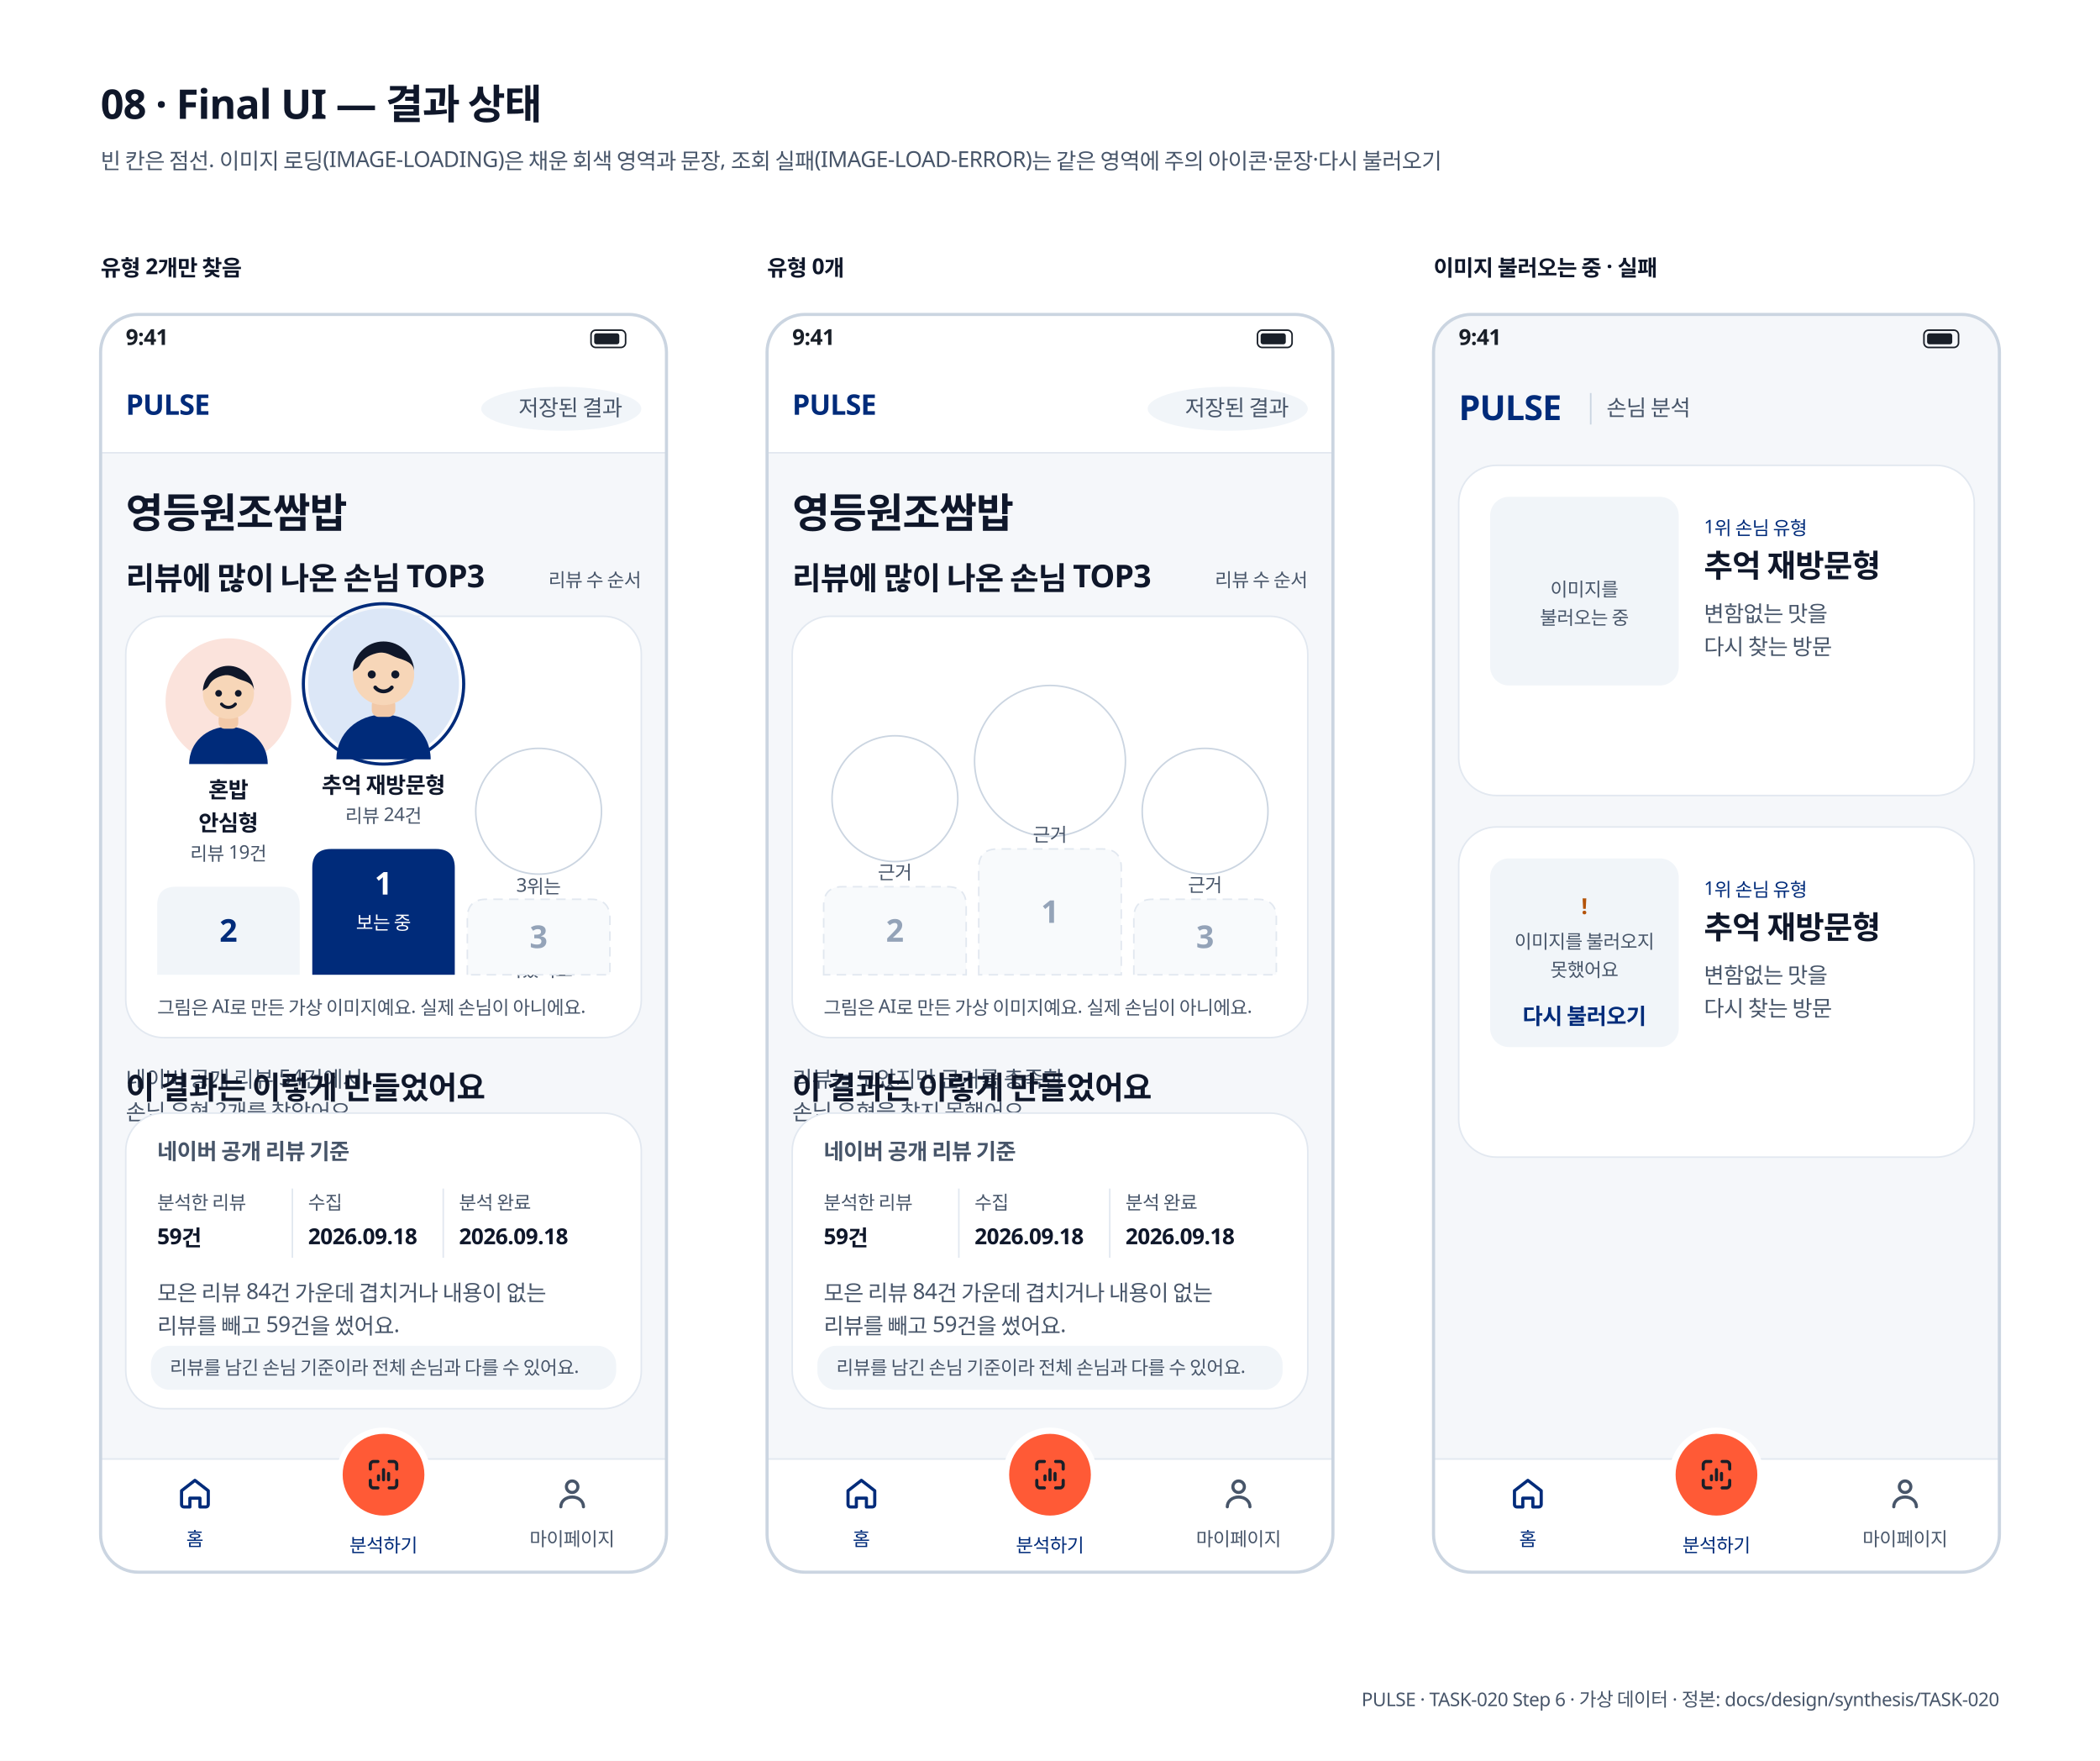
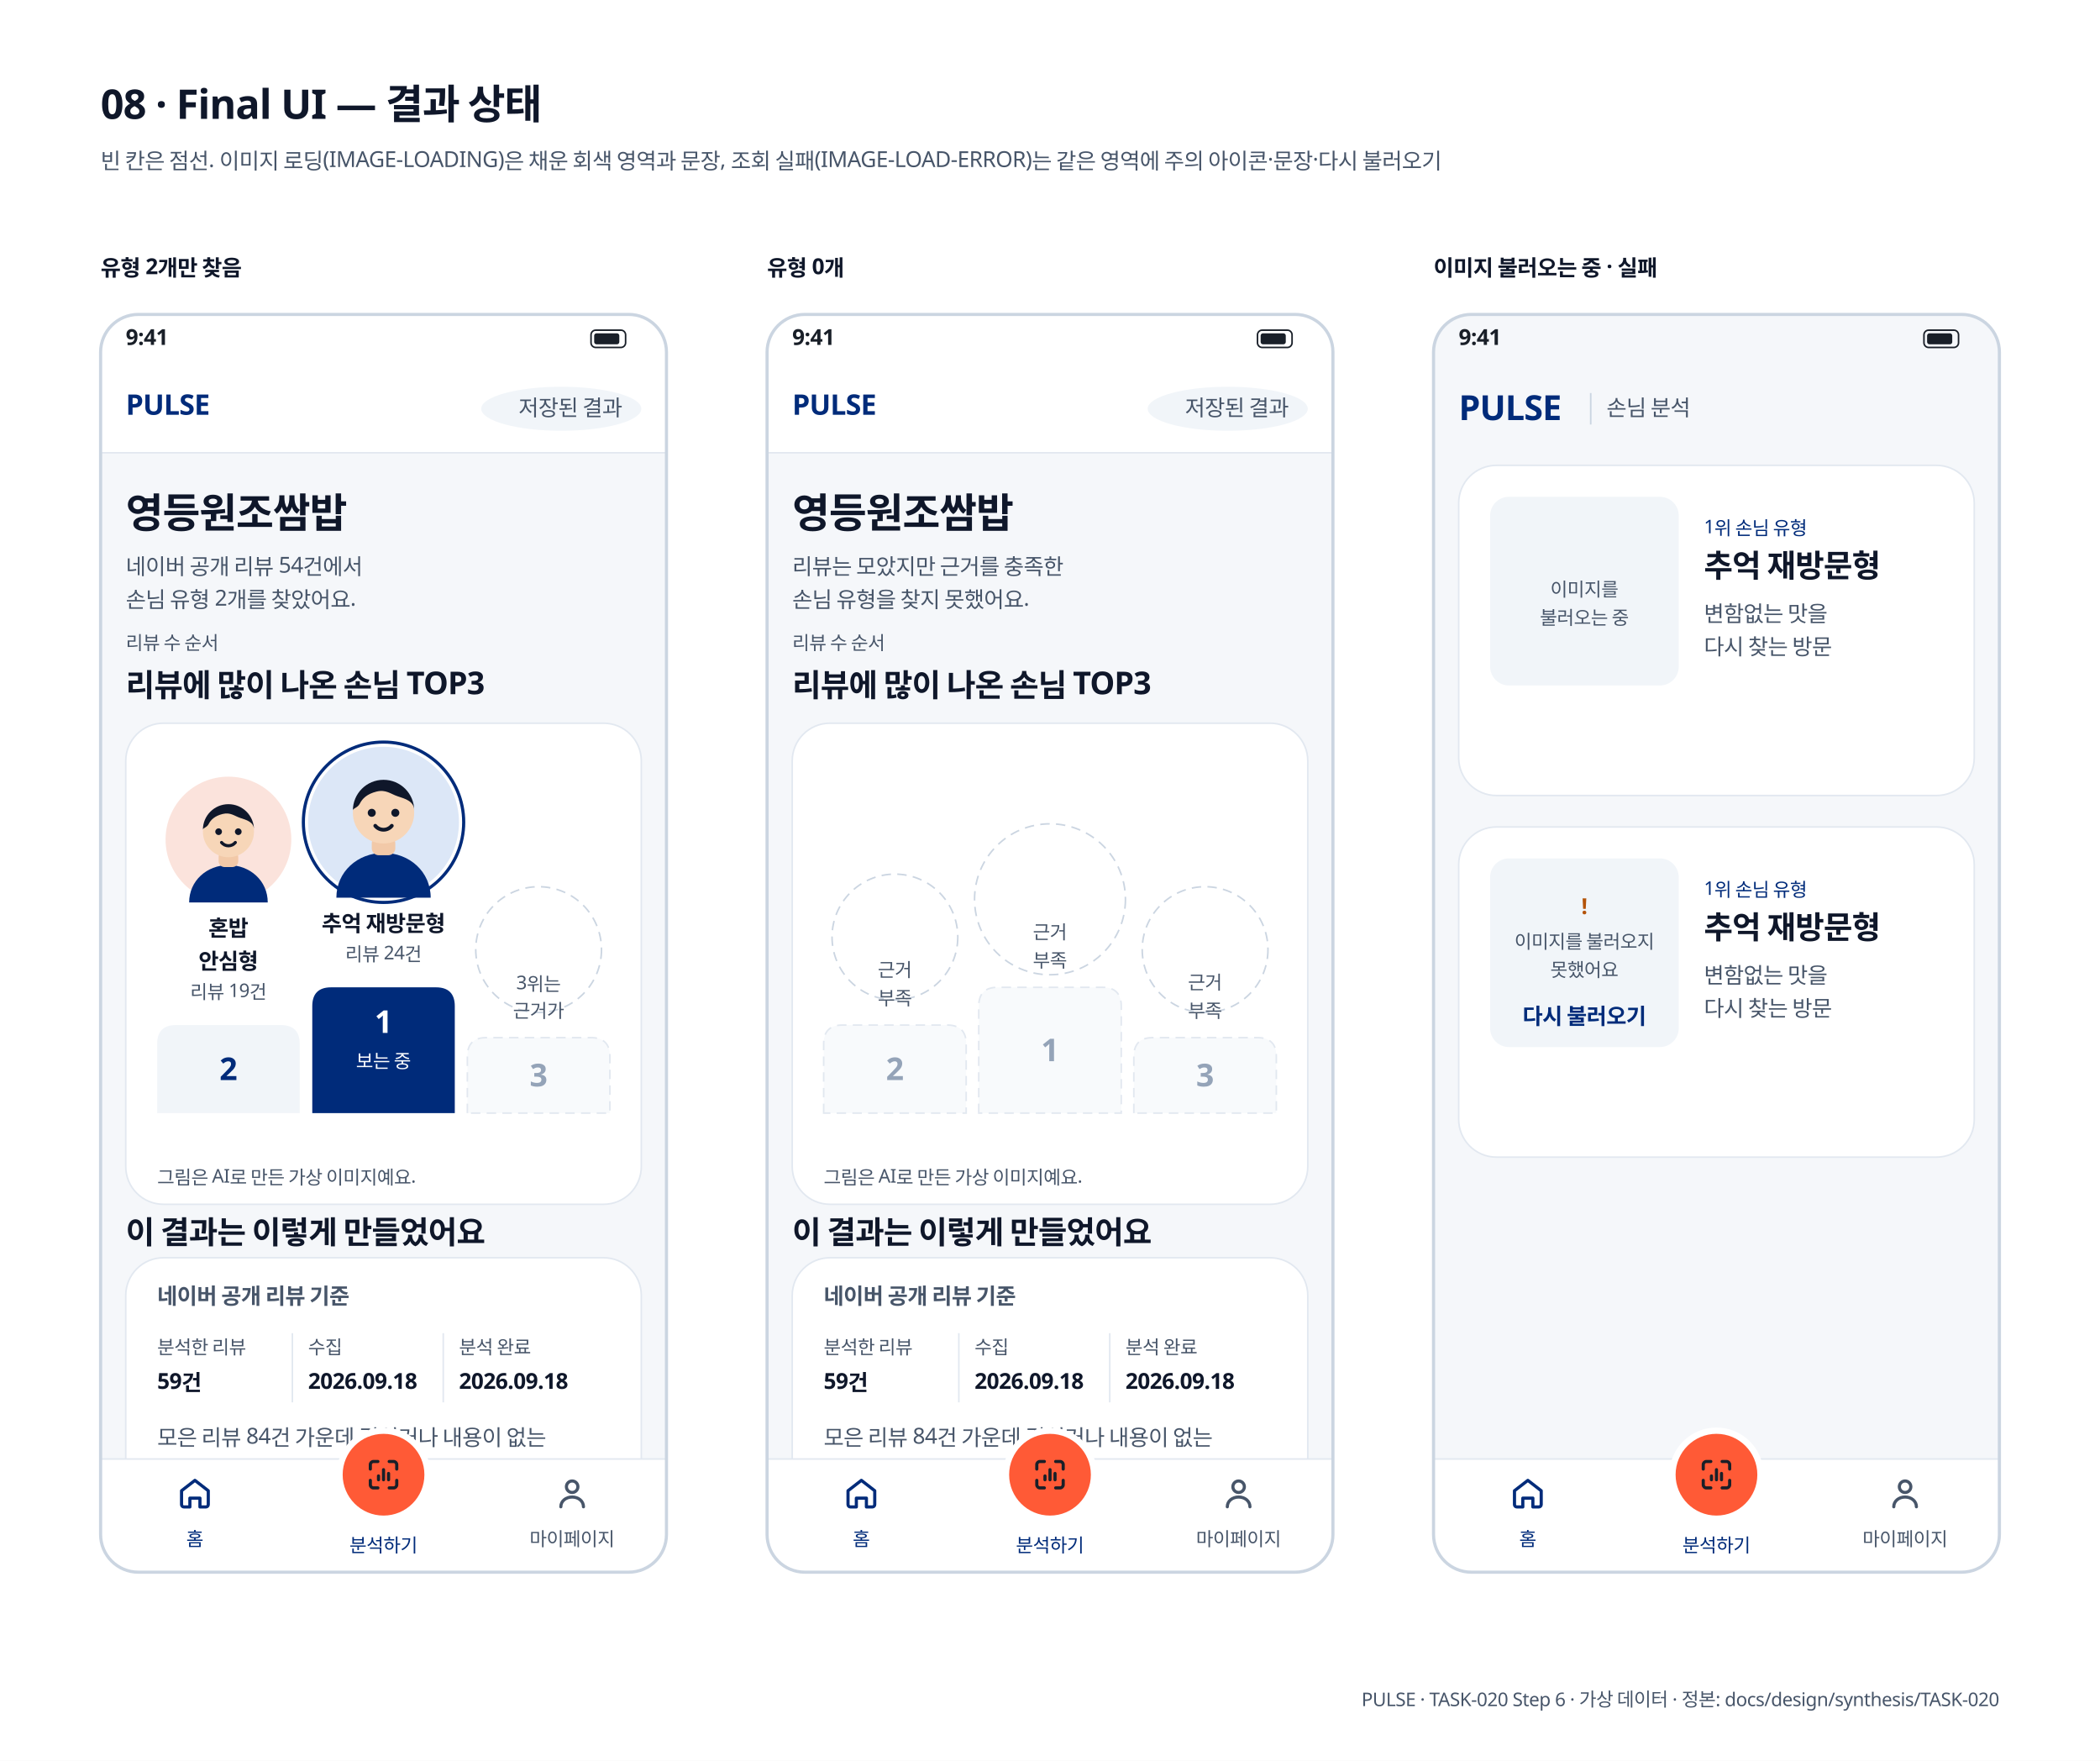
<svg xmlns="http://www.w3.org/2000/svg" width="1336" height="1120" viewBox="0 0 1336 1120">
  <rect x="0" y="0" width="1336" height="1120" rx="0" fill="#FFFFFF" />
  <text x="64" y="75.6" font-family="Pretendard" font-size="26" font-weight="600" letter-spacing="-0.52" fill="#0F172A" text-anchor="start">08 · Final UI — 결과 상태</text>
  <text x="64" y="107.4" font-family="Pretendard" font-size="14" font-weight="400" letter-spacing="-0.28" fill="#475569" text-anchor="start">빈 칸은 점선. 이미지 로딩(IMAGE-LOADING)은 채운 회색 영역과 문장, 조회 실패(IMAGE-LOAD-ERROR)는 같은 영역에 주의 아이콘·문장·다시 불러오기</text>
  <g transform="translate(64 200)">
    <g id="Screen/Result-Partial">
      <text x="0" y="-24.6" font-family="Pretendard" font-size="14" font-weight="700" letter-spacing="-0.28" fill="#0F172A" text-anchor="start">유형 2개만 찾음</text>
      <clipPath id="clip-Result-Partial">
        <rect x="0" y="0" width="360" height="800" rx="24" fill="none" />
      </clipPath>
      <g clip-path="url(#clip-Result-Partial)">
        <rect x="0" y="0" width="360" height="800" rx="0" fill="#F5F7FA" />
        <rect x="0" y="0" width="360" height="32" rx="0" fill="#F5F7FA" />
        <g id="Header">
          <rect x="0" y="0" width="360" height="88" rx="0" fill="#FFFFFF" />
          <line x1="0" y1="88" x2="360" y2="88" stroke="#E2E8F0" stroke-width="1" />
          <text x="16" y="63.8" font-family="Pretendard" font-size="18" font-weight="700" letter-spacing="-0.36" fill="#002B7A" text-anchor="start">PULSE</text>
          <rect x="242.16" y="46" width="101.84" height="28" rx="9999" fill="#F1F5F9" />
          <text x="332" y="64.4" font-family="Pretendard" font-size="14" font-weight="400" letter-spacing="-0.28" fill="#475569" text-anchor="end">저장된 결과</text>
        </g>
        <text x="16" y="135.6" font-family="Pretendard" font-size="26" font-weight="600" letter-spacing="-0.52" fill="#0F172A" text-anchor="start">영등원조쌈밥</text>
+         <text x="16" y="165.4" font-family="Pretendard" font-size="14" font-weight="400" letter-spacing="-0.28" fill="#475569" text-anchor="start">네이버 공개 리뷰 54건에서</text>
+         <text x="16" y="186.4" font-family="Pretendard" font-size="14" font-weight="400" letter-spacing="-0.28" fill="#475569" text-anchor="start">손님 유형 2개를 찾았어요.</text>
        <g id="Podium">
-           <text x="16" y="175.0" font-family="Pretendard" font-size="20" font-weight="600" letter-spacing="-0.4" fill="#0F172A" text-anchor="start">리뷰에 많이 나온 손님 TOP3</text>
-           <text x="344" y="173.2" font-family="Pretendard" font-size="12" font-weight="400" letter-spacing="-0.24" fill="#475569" text-anchor="end">리뷰 수 순서</text>
-           <rect x="16" y="192" width="328" height="268" rx="24" fill="#FFFFFF" stroke="#E2E8F0" stroke-width="1" />
+           <text x="16" y="213.2" font-family="Pretendard" font-size="12" font-weight="400" letter-spacing="-0.24" fill="#475569" text-anchor="start">리뷰 수 순서</text>
+           <text x="16" y="243.0" font-family="Pretendard" font-size="20" font-weight="600" letter-spacing="-0.4" fill="#0F172A" text-anchor="start">리뷰에 많이 나온 손님 TOP3</text>
+           <rect x="16" y="260" width="328" height="306" rx="24" fill="#FFFFFF" stroke="#E2E8F0" stroke-width="1" />
          <g id="PodiumSlot/Runner">
-             <g transform="translate(41.33333 206) scale(1.25)">
+             <g transform="translate(41.33333 294) scale(1.25)">
              <circle cx="32" cy="32" r="32" fill="#FBE3DC" />
              <path d="M12 64c0-11 9-19 20-19s20 8 20 19H12Z" fill="#002B7A" />
              <rect x="27" y="38" width="10" height="8" rx="3" fill="#F2C9A8" />
              <circle cx="32" cy="28" r="13" fill="#F7D6B8" />
              <path d="M19 27a13 13 0 0 1 26 0c0-4-4-5-7-6-3-1-5-3-9-2s-6 3-7 5-3 2-3 3Z" fill="#0F172A" />
              <circle cx="27" cy="28" r="1.7" fill="#0F172A" />
              <circle cx="37" cy="28" r="1.7" fill="#0F172A" />
              <path d="M28.5 33.5a4.5 4.5 0 0 0 7 0" fill="none" stroke="#0F172A" stroke-width="1.6" stroke-linecap="round" />
            </g>
-             <text x="81.333" y="307.4" font-family="Pretendard" font-size="14" font-weight="600" letter-spacing="-0.28" fill="#0F172A" text-anchor="middle">혼밥</text>
-             <text x="81.333" y="328.4" font-family="Pretendard" font-size="14" font-weight="600" letter-spacing="-0.28" fill="#0F172A" text-anchor="middle">안심형</text>
-             <text x="81.333" y="347.2" font-family="Pretendard" font-size="12" font-weight="400" letter-spacing="-0.24" fill="#475569" text-anchor="middle">리뷰 19건</text>
-             <path d="M 36 420 L 36 376 Q 36 364 48 364 L 114.667 364 Q 126.667 364 126.667 376 L 126.667 420 Z" fill="#F1F5F9" />
-             <text x="81.333" y="399.0" font-family="Pretendard" font-size="20" font-weight="600" letter-spacing="-0.4" fill="#002B7A" text-anchor="middle">2</text>
+             <text x="81.333" y="395.4" font-family="Pretendard" font-size="14" font-weight="600" letter-spacing="-0.28" fill="#0F172A" text-anchor="middle">혼밥</text>
+             <text x="81.333" y="416.4" font-family="Pretendard" font-size="14" font-weight="600" letter-spacing="-0.28" fill="#0F172A" text-anchor="middle">안심형</text>
+             <text x="81.333" y="435.2" font-family="Pretendard" font-size="12" font-weight="400" letter-spacing="-0.24" fill="#475569" text-anchor="middle">리뷰 19건</text>
+             <path d="M 36 508 L 36 464 Q 36 452 48 452 L 114.667 452 Q 126.667 452 126.667 464 L 126.667 508 Z" fill="#F1F5F9" />
+             <text x="81.333" y="487.0" font-family="Pretendard" font-size="20" font-weight="600" letter-spacing="-0.4" fill="#002B7A" text-anchor="middle">2</text>
          </g>
          <g id="PodiumSlot/First">
-             <g transform="translate(132 187) scale(1.5)">
+             <g transform="translate(132 275) scale(1.5)">
              <circle cx="32" cy="32" r="32" fill="#DCE7F7" />
              <path d="M12 64c0-11 9-19 20-19s20 8 20 19H12Z" fill="#002B7A" />
              <rect x="27" y="38" width="10" height="8" rx="3" fill="#F2C9A8" />
              <circle cx="32" cy="28" r="13" fill="#F7D6B8" />
              <path d="M19 27a13 13 0 0 1 26 0c0-4-4-5-7-6-3-1-5-3-9-2s-6 3-7 5-3 2-3 3Z" fill="#0F172A" />
              <circle cx="27" cy="28" r="1.7" fill="#0F172A" />
              <circle cx="37" cy="28" r="1.7" fill="#0F172A" />
              <path d="M28.5 33.5a4.5 4.5 0 0 0 7 0" fill="none" stroke="#0F172A" stroke-width="1.6" stroke-linecap="round" />
            </g>
-             <circle cx="180" cy="235" r="51" fill="none" stroke="#002B7A" stroke-width="2" />
-             <text x="180" y="304.4" font-family="Pretendard" font-size="14" font-weight="600" letter-spacing="-0.28" fill="#0F172A" text-anchor="middle">추억 재방문형</text>
-             <text x="180" y="323.2" font-family="Pretendard" font-size="12" font-weight="400" letter-spacing="-0.24" fill="#475569" text-anchor="middle">리뷰 24건</text>
-             <path d="M 134.667 420 L 134.667 352 Q 134.667 340 146.667 340 L 213.333 340 Q 225.333 340 225.333 352 L 225.333 420 Z" fill="#002B7A" />
-             <text x="180" y="369.0" font-family="Pretendard" font-size="20" font-weight="600" letter-spacing="-0.4" fill="#FFFFFF" text-anchor="middle">1</text>
-             <text x="180" y="391.2" font-family="Pretendard" font-size="12" font-weight="400" letter-spacing="-0.24" fill="#FFFFFF" text-anchor="middle">보는 중</text>
+             <circle cx="180" cy="323" r="51" fill="none" stroke="#002B7A" stroke-width="2" />
+             <text x="180" y="392.4" font-family="Pretendard" font-size="14" font-weight="600" letter-spacing="-0.28" fill="#0F172A" text-anchor="middle">추억 재방문형</text>
+             <text x="180" y="411.2" font-family="Pretendard" font-size="12" font-weight="400" letter-spacing="-0.24" fill="#475569" text-anchor="middle">리뷰 24건</text>
+             <path d="M 134.667 508 L 134.667 440 Q 134.667 428 146.667 428 L 213.333 428 Q 225.333 428 225.333 440 L 225.333 508 Z" fill="#002B7A" />
+             <text x="180" y="457.0" font-family="Pretendard" font-size="20" font-weight="600" letter-spacing="-0.4" fill="#FFFFFF" text-anchor="middle">1</text>
+             <text x="180" y="479.2" font-family="Pretendard" font-size="12" font-weight="400" letter-spacing="-0.24" fill="#FFFFFF" text-anchor="middle">보는 중</text>
          </g>
          <g id="PodiumSlot/Empty">
-             <circle cx="278.667" cy="316" r="40" fill="none" stroke="#CBD5E1" stroke-width="1" />
-             <text x="278.667" y="367.2" font-family="Pretendard" font-size="12" font-weight="400" letter-spacing="-0.24" fill="#475569" text-anchor="middle">3위는</text>
-             <text x="278.667" y="385.2" font-family="Pretendard" font-size="12" font-weight="400" letter-spacing="-0.24" fill="#475569" text-anchor="middle">근거가</text>
-             <text x="278.667" y="403.2" font-family="Pretendard" font-size="12" font-weight="400" letter-spacing="-0.24" fill="#475569" text-anchor="middle">부족해</text>
-             <text x="278.667" y="421.2" font-family="Pretendard" font-size="12" font-weight="400" letter-spacing="-0.24" fill="#475569" text-anchor="middle">비웠어요</text>
-             <path d="M 233.333 420 L 233.333 384 Q 233.333 372 245.333 372 L 312 372 Q 324 372 324 384 L 324 420 Z" fill="#F8FAFC" stroke="#E2E8F0" stroke-width="1" stroke-dasharray="6 4" />
-             <text x="278.667" y="403.0" font-family="Pretendard" font-size="20" font-weight="600" letter-spacing="-0.4" fill="#94A3B8" text-anchor="middle">3</text>
-           </g>
-           <text x="36" y="445.2" font-family="Pretendard" font-size="12" font-weight="400" letter-spacing="-0.24" fill="#475569" text-anchor="start">그림은 AI로 만든 가상 이미지예요. 실제 손님이 아니에요.</text>
-         </g>
-         <text x="16" y="491.4" font-family="Pretendard" font-size="14" font-weight="400" letter-spacing="-0.28" fill="#475569" text-anchor="start">네이버 공개 리뷰 54건에서</text>
-         <text x="16" y="512.4" font-family="Pretendard" font-size="14" font-weight="400" letter-spacing="-0.28" fill="#475569" text-anchor="start">손님 유형 2개를 찾았어요.</text>
+             <circle cx="278.667" cy="404" r="40" fill="none" stroke="#CBD5E1" stroke-width="1" stroke-dasharray="6 4" />
+             <text x="278.667" y="429.2" font-family="Pretendard" font-size="12" font-weight="400" letter-spacing="-0.24" fill="#475569" text-anchor="middle">3위는</text>
+             <text x="278.667" y="447.2" font-family="Pretendard" font-size="12" font-weight="400" letter-spacing="-0.24" fill="#475569" text-anchor="middle">근거가</text>
+             <path d="M 233.333 508 L 233.333 472 Q 233.333 460 245.333 460 L 312 460 Q 324 460 324 472 L 324 508 Z" fill="#F8FAFC" stroke="#E2E8F0" stroke-width="1" stroke-dasharray="6 4" />
+             <text x="278.667" y="491.0" font-family="Pretendard" font-size="20" font-weight="600" letter-spacing="-0.4" fill="#94A3B8" text-anchor="middle">3</text>
+           </g>
+           <text x="36" y="553.2" font-family="Pretendard" font-size="12" font-weight="400" letter-spacing="-0.24" fill="#475569" text-anchor="start">그림은 AI로 만든 가상 이미지예요.</text>
+         </g>
        <g id="AnalysisInfo">
-           <text x="16" y="499.0" font-family="Pretendard" font-size="20" font-weight="600" letter-spacing="-0.4" fill="#0F172A" text-anchor="start">이 결과는 이렇게 만들었어요</text>
-           <rect x="16" y="508" width="328" height="188" rx="24" fill="#FFFFFF" stroke="#E2E8F0" stroke-width="1" />
-           <text x="36" y="537.4" font-family="Pretendard" font-size="14" font-weight="600" letter-spacing="-0.28" fill="#475569" text-anchor="start">네이버 공개 리뷰 기준</text>
-           <text x="36" y="569.2" font-family="Pretendard" font-size="12" font-weight="400" letter-spacing="-0.24" fill="#475569" text-anchor="start">분석한 리뷰</text>
-           <text x="36" y="591.4" font-family="Pretendard" font-size="14" font-weight="700" letter-spacing="-0.28" fill="#0F172A" text-anchor="start">59건</text>
-           <text x="132" y="569.2" font-family="Pretendard" font-size="12" font-weight="400" letter-spacing="-0.24" fill="#475569" text-anchor="start">수집</text>
-           <text x="132" y="591.4" font-family="Pretendard" font-size="14" font-weight="700" letter-spacing="-0.28" fill="#0F172A" text-anchor="start">2026.09.18</text>
-           <line x1="122" y1="556" x2="122" y2="600" stroke="#E2E8F0" stroke-width="1" />
-           <text x="228" y="569.2" font-family="Pretendard" font-size="12" font-weight="400" letter-spacing="-0.24" fill="#475569" text-anchor="start">분석 완료</text>
-           <text x="228" y="591.4" font-family="Pretendard" font-size="14" font-weight="700" letter-spacing="-0.28" fill="#0F172A" text-anchor="start">2026.09.18</text>
-           <line x1="218" y1="556" x2="218" y2="600" stroke="#E2E8F0" stroke-width="1" />
-           <text x="36" y="627.4" font-family="Pretendard" font-size="14" font-weight="400" letter-spacing="-0.28" fill="#475569" text-anchor="start">모은 리뷰 84건 가운데 겹치거나 내용이 없는</text>
-           <text x="36" y="648.4" font-family="Pretendard" font-size="14" font-weight="400" letter-spacing="-0.28" fill="#475569" text-anchor="start">리뷰를 빼고 59건을 썼어요.</text>
-           <rect x="32" y="656" width="296" height="28" rx="12" fill="#F1F5F9" />
-           <text x="44" y="674.2" font-family="Pretendard" font-size="12" font-weight="400" letter-spacing="-0.24" fill="#475569" text-anchor="start">리뷰를 남긴 손님 기준이라 전체 손님과 다를 수 있어요.</text>
+           <text x="16" y="591.0" font-family="Pretendard" font-size="20" font-weight="600" letter-spacing="-0.4" fill="#0F172A" text-anchor="start">이 결과는 이렇게 만들었어요</text>
+           <rect x="16" y="600" width="328" height="188" rx="24" fill="#FFFFFF" stroke="#E2E8F0" stroke-width="1" />
+           <text x="36" y="629.4" font-family="Pretendard" font-size="14" font-weight="600" letter-spacing="-0.28" fill="#475569" text-anchor="start">네이버 공개 리뷰 기준</text>
+           <text x="36" y="661.2" font-family="Pretendard" font-size="12" font-weight="400" letter-spacing="-0.24" fill="#475569" text-anchor="start">분석한 리뷰</text>
+           <text x="36" y="683.4" font-family="Pretendard" font-size="14" font-weight="700" letter-spacing="-0.28" fill="#0F172A" text-anchor="start">59건</text>
+           <text x="132" y="661.2" font-family="Pretendard" font-size="12" font-weight="400" letter-spacing="-0.24" fill="#475569" text-anchor="start">수집</text>
+           <text x="132" y="683.4" font-family="Pretendard" font-size="14" font-weight="700" letter-spacing="-0.28" fill="#0F172A" text-anchor="start">2026.09.18</text>
+           <line x1="122" y1="648" x2="122" y2="692" stroke="#E2E8F0" stroke-width="1" />
+           <text x="228" y="661.2" font-family="Pretendard" font-size="12" font-weight="400" letter-spacing="-0.24" fill="#475569" text-anchor="start">분석 완료</text>
+           <text x="228" y="683.4" font-family="Pretendard" font-size="14" font-weight="700" letter-spacing="-0.28" fill="#0F172A" text-anchor="start">2026.09.18</text>
+           <line x1="218" y1="648" x2="218" y2="692" stroke="#E2E8F0" stroke-width="1" />
+           <text x="36" y="719.4" font-family="Pretendard" font-size="14" font-weight="400" letter-spacing="-0.28" fill="#475569" text-anchor="start">모은 리뷰 84건 가운데 겹치거나 내용이 없는</text>
+           <text x="36" y="740.4" font-family="Pretendard" font-size="14" font-weight="400" letter-spacing="-0.28" fill="#475569" text-anchor="start">리뷰를 빼고 59건을 썼어요.</text>
+           <rect x="32" y="748" width="296" height="28" rx="12" fill="#F1F5F9" />
+           <text x="44" y="766.2" font-family="Pretendard" font-size="12" font-weight="400" letter-spacing="-0.24" fill="#475569" text-anchor="start">리뷰를 남긴 손님 기준이에요.</text>
        </g>
        <g id="BottomNavigation/home">
          <rect x="0" y="728" width="360" height="72" rx="0" fill="#FFFFFF" />
          <line x1="0" y1="728" x2="360" y2="728" stroke="#E2E8F0" stroke-width="1" />
          <text x="60" y="783.2" font-family="Pretendard" font-size="12" font-weight="400" letter-spacing="-0.24" fill="#002B7A" text-anchor="middle">홈</text>
          <g transform="translate(48 738)">
            <path d="M3.5 10.2 12 3.6l8.5 6.6V19a1.5 1.5 0 0 1-1.5 1.5h-3.8v-5.6H8.8v5.6H5A1.5 1.5 0 0 1 3.5 19v-8.8Z" fill="none" stroke="#002B7A" stroke-width="2" stroke-linecap="round" stroke-linejoin="round" />
          </g>
          <circle cx="180" cy="738" r="28" fill="#FF5A36" stroke="#FFFFFF" stroke-width="4" />
          <g transform="translate(168 726)">
            <path d="M3.6 8.4V5.6a2 2 0 0 1 2-2h2.8M15.6 3.6h2.8a2 2 0 0 1 2 2v2.8M20.4 15.6v2.8a2 2 0 0 1-2 2h-2.8M8.4 20.4H5.6a2 2 0 0 1-2-2v-2.8" fill="none" stroke="#191F28" stroke-width="2" stroke-linecap="round" stroke-linejoin="round" />
            <path d="M8.8 15.2v-2.4M12 15.2V8.8M15.2 15.2v-4" fill="none" stroke="#191F28" stroke-width="2" stroke-linecap="round" stroke-linejoin="round" />
          </g>
          <text x="180" y="787.2" font-family="Pretendard" font-size="12" font-weight="400" letter-spacing="-0.24" fill="#002B7A" text-anchor="middle">분석하기</text>
          <g transform="translate(288 738)">
            <path d="M12 11.3a3.65 3.65 0 1 0 0-7.3 3.65 3.65 0 0 0 0 7.3Z" fill="none" stroke="#475569" stroke-width="2" stroke-linecap="round" stroke-linejoin="round" />
            <path d="M4.8 20.4c0-3.6 3.2-6.2 7.2-6.2s7.2 2.6 7.2 6.2" fill="none" stroke="#475569" stroke-width="2" stroke-linecap="round" stroke-linejoin="round" />
          </g>
          <text x="300" y="783.2" font-family="Pretendard" font-size="12" font-weight="400" letter-spacing="-0.24" fill="#475569" text-anchor="middle">마이페이지</text>
        </g>
        <text x="16" y="19.4" font-family="Pretendard" font-size="14" font-weight="600" letter-spacing="-0.28" fill="#191F28" text-anchor="start">9:41</text>
        <rect x="312" y="10" width="22" height="11" rx="3" fill="none" stroke="#191F28" stroke-width="1" />
        <rect x="314" y="12" width="16" height="7" rx="1.5" fill="#191F28" />
      </g>
      <rect x="0" y="0" width="360" height="800" rx="24" fill="none" stroke="#CBD5E1" stroke-width="2" />
    </g>
  </g>
  <g transform="translate(488 200)">
    <g id="Screen/Result-NoPersona">
      <text x="0" y="-24.6" font-family="Pretendard" font-size="14" font-weight="700" letter-spacing="-0.28" fill="#0F172A" text-anchor="start">유형 0개</text>
      <clipPath id="clip-Result-NoPersona">
        <rect x="0" y="0" width="360" height="800" rx="24" fill="none" />
      </clipPath>
      <g clip-path="url(#clip-Result-NoPersona)">
        <rect x="0" y="0" width="360" height="800" rx="0" fill="#F5F7FA" />
        <rect x="0" y="0" width="360" height="32" rx="0" fill="#F5F7FA" />
        <g id="Header 2">
          <rect x="0" y="0" width="360" height="88" rx="0" fill="#FFFFFF" />
          <line x1="0" y1="88" x2="360" y2="88" stroke="#E2E8F0" stroke-width="1" />
          <text x="16" y="63.8" font-family="Pretendard" font-size="18" font-weight="700" letter-spacing="-0.36" fill="#002B7A" text-anchor="start">PULSE</text>
          <rect x="242.16" y="46" width="101.84" height="28" rx="9999" fill="#F1F5F9" />
          <text x="332" y="64.4" font-family="Pretendard" font-size="14" font-weight="400" letter-spacing="-0.28" fill="#475569" text-anchor="end">저장된 결과</text>
        </g>
        <text x="16" y="135.6" font-family="Pretendard" font-size="26" font-weight="600" letter-spacing="-0.52" fill="#0F172A" text-anchor="start">영등원조쌈밥</text>
+         <text x="16" y="165.4" font-family="Pretendard" font-size="14" font-weight="400" letter-spacing="-0.28" fill="#475569" text-anchor="start">리뷰는 모았지만 근거를 충족한</text>
+         <text x="16" y="186.4" font-family="Pretendard" font-size="14" font-weight="400" letter-spacing="-0.28" fill="#475569" text-anchor="start">손님 유형을 찾지 못했어요.</text>
        <g id="Podium 2">
-           <text x="16" y="175.0" font-family="Pretendard" font-size="20" font-weight="600" letter-spacing="-0.4" fill="#0F172A" text-anchor="start">리뷰에 많이 나온 손님 TOP3</text>
-           <text x="344" y="173.2" font-family="Pretendard" font-size="12" font-weight="400" letter-spacing="-0.24" fill="#475569" text-anchor="end">리뷰 수 순서</text>
-           <rect x="16" y="192" width="328" height="268" rx="24" fill="#FFFFFF" stroke="#E2E8F0" stroke-width="1" />
+           <text x="16" y="213.2" font-family="Pretendard" font-size="12" font-weight="400" letter-spacing="-0.24" fill="#475569" text-anchor="start">리뷰 수 순서</text>
+           <text x="16" y="243.0" font-family="Pretendard" font-size="20" font-weight="600" letter-spacing="-0.4" fill="#0F172A" text-anchor="start">리뷰에 많이 나온 손님 TOP3</text>
+           <rect x="16" y="260" width="328" height="306" rx="24" fill="#FFFFFF" stroke="#E2E8F0" stroke-width="1" />
          <g id="PodiumSlot/Empty 2">
-             <circle cx="81.333" cy="308" r="40" fill="none" stroke="#CBD5E1" stroke-width="1" />
-             <text x="81.333" y="359.2" font-family="Pretendard" font-size="12" font-weight="400" letter-spacing="-0.24" fill="#475569" text-anchor="middle">근거</text>
-             <text x="81.333" y="377.2" font-family="Pretendard" font-size="12" font-weight="400" letter-spacing="-0.24" fill="#475569" text-anchor="middle">부족</text>
-             <path d="M 36 420 L 36 376 Q 36 364 48 364 L 114.667 364 Q 126.667 364 126.667 376 L 126.667 420 Z" fill="#F8FAFC" stroke="#E2E8F0" stroke-width="1" stroke-dasharray="6 4" />
-             <text x="81.333" y="399.0" font-family="Pretendard" font-size="20" font-weight="600" letter-spacing="-0.4" fill="#94A3B8" text-anchor="middle">2</text>
+             <circle cx="81.333" cy="396" r="40" fill="none" stroke="#CBD5E1" stroke-width="1" stroke-dasharray="6 4" />
+             <text x="81.333" y="421.2" font-family="Pretendard" font-size="12" font-weight="400" letter-spacing="-0.24" fill="#475569" text-anchor="middle">근거</text>
+             <text x="81.333" y="439.2" font-family="Pretendard" font-size="12" font-weight="400" letter-spacing="-0.24" fill="#475569" text-anchor="middle">부족</text>
+             <path d="M 36 508 L 36 464 Q 36 452 48 452 L 114.667 452 Q 126.667 452 126.667 464 L 126.667 508 Z" fill="#F8FAFC" stroke="#E2E8F0" stroke-width="1" stroke-dasharray="6 4" />
+             <text x="81.333" y="487.0" font-family="Pretendard" font-size="20" font-weight="600" letter-spacing="-0.4" fill="#94A3B8" text-anchor="middle">2</text>
          </g>
          <g id="PodiumSlot/Empty 3">
-             <circle cx="180" cy="284" r="48" fill="none" stroke="#CBD5E1" stroke-width="1" />
-             <text x="180" y="335.2" font-family="Pretendard" font-size="12" font-weight="400" letter-spacing="-0.24" fill="#475569" text-anchor="middle">근거</text>
-             <text x="180" y="353.2" font-family="Pretendard" font-size="12" font-weight="400" letter-spacing="-0.24" fill="#475569" text-anchor="middle">부족</text>
-             <path d="M 134.667 420 L 134.667 352 Q 134.667 340 146.667 340 L 213.333 340 Q 225.333 340 225.333 352 L 225.333 420 Z" fill="#F8FAFC" stroke="#E2E8F0" stroke-width="1" stroke-dasharray="6 4" />
-             <text x="180" y="387.0" font-family="Pretendard" font-size="20" font-weight="600" letter-spacing="-0.4" fill="#94A3B8" text-anchor="middle">1</text>
+             <circle cx="180" cy="372" r="48" fill="none" stroke="#CBD5E1" stroke-width="1" stroke-dasharray="6 4" />
+             <text x="180" y="397.2" font-family="Pretendard" font-size="12" font-weight="400" letter-spacing="-0.24" fill="#475569" text-anchor="middle">근거</text>
+             <text x="180" y="415.2" font-family="Pretendard" font-size="12" font-weight="400" letter-spacing="-0.24" fill="#475569" text-anchor="middle">부족</text>
+             <path d="M 134.667 508 L 134.667 440 Q 134.667 428 146.667 428 L 213.333 428 Q 225.333 428 225.333 440 L 225.333 508 Z" fill="#F8FAFC" stroke="#E2E8F0" stroke-width="1" stroke-dasharray="6 4" />
+             <text x="180" y="475.0" font-family="Pretendard" font-size="20" font-weight="600" letter-spacing="-0.4" fill="#94A3B8" text-anchor="middle">1</text>
          </g>
          <g id="PodiumSlot/Empty 4">
-             <circle cx="278.667" cy="316" r="40" fill="none" stroke="#CBD5E1" stroke-width="1" />
-             <text x="278.667" y="367.2" font-family="Pretendard" font-size="12" font-weight="400" letter-spacing="-0.24" fill="#475569" text-anchor="middle">근거</text>
-             <text x="278.667" y="385.2" font-family="Pretendard" font-size="12" font-weight="400" letter-spacing="-0.24" fill="#475569" text-anchor="middle">부족</text>
-             <path d="M 233.333 420 L 233.333 384 Q 233.333 372 245.333 372 L 312 372 Q 324 372 324 384 L 324 420 Z" fill="#F8FAFC" stroke="#E2E8F0" stroke-width="1" stroke-dasharray="6 4" />
-             <text x="278.667" y="403.0" font-family="Pretendard" font-size="20" font-weight="600" letter-spacing="-0.4" fill="#94A3B8" text-anchor="middle">3</text>
-           </g>
-           <text x="36" y="445.2" font-family="Pretendard" font-size="12" font-weight="400" letter-spacing="-0.24" fill="#475569" text-anchor="start">그림은 AI로 만든 가상 이미지예요. 실제 손님이 아니에요.</text>
-         </g>
-         <text x="16" y="491.4" font-family="Pretendard" font-size="14" font-weight="400" letter-spacing="-0.28" fill="#475569" text-anchor="start">리뷰는 모았지만 근거를 충족한</text>
-         <text x="16" y="512.4" font-family="Pretendard" font-size="14" font-weight="400" letter-spacing="-0.28" fill="#475569" text-anchor="start">손님 유형을 찾지 못했어요.</text>
+             <circle cx="278.667" cy="404" r="40" fill="none" stroke="#CBD5E1" stroke-width="1" stroke-dasharray="6 4" />
+             <text x="278.667" y="429.2" font-family="Pretendard" font-size="12" font-weight="400" letter-spacing="-0.24" fill="#475569" text-anchor="middle">근거</text>
+             <text x="278.667" y="447.2" font-family="Pretendard" font-size="12" font-weight="400" letter-spacing="-0.24" fill="#475569" text-anchor="middle">부족</text>
+             <path d="M 233.333 508 L 233.333 472 Q 233.333 460 245.333 460 L 312 460 Q 324 460 324 472 L 324 508 Z" fill="#F8FAFC" stroke="#E2E8F0" stroke-width="1" stroke-dasharray="6 4" />
+             <text x="278.667" y="491.0" font-family="Pretendard" font-size="20" font-weight="600" letter-spacing="-0.4" fill="#94A3B8" text-anchor="middle">3</text>
+           </g>
+           <text x="36" y="553.2" font-family="Pretendard" font-size="12" font-weight="400" letter-spacing="-0.24" fill="#475569" text-anchor="start">그림은 AI로 만든 가상 이미지예요.</text>
+         </g>
        <g id="AnalysisInfo 2">
-           <text x="16" y="499.0" font-family="Pretendard" font-size="20" font-weight="600" letter-spacing="-0.4" fill="#0F172A" text-anchor="start">이 결과는 이렇게 만들었어요</text>
-           <rect x="16" y="508" width="328" height="188" rx="24" fill="#FFFFFF" stroke="#E2E8F0" stroke-width="1" />
-           <text x="36" y="537.4" font-family="Pretendard" font-size="14" font-weight="600" letter-spacing="-0.28" fill="#475569" text-anchor="start">네이버 공개 리뷰 기준</text>
-           <text x="36" y="569.2" font-family="Pretendard" font-size="12" font-weight="400" letter-spacing="-0.24" fill="#475569" text-anchor="start">분석한 리뷰</text>
-           <text x="36" y="591.4" font-family="Pretendard" font-size="14" font-weight="700" letter-spacing="-0.28" fill="#0F172A" text-anchor="start">59건</text>
-           <text x="132" y="569.2" font-family="Pretendard" font-size="12" font-weight="400" letter-spacing="-0.24" fill="#475569" text-anchor="start">수집</text>
-           <text x="132" y="591.4" font-family="Pretendard" font-size="14" font-weight="700" letter-spacing="-0.28" fill="#0F172A" text-anchor="start">2026.09.18</text>
-           <line x1="122" y1="556" x2="122" y2="600" stroke="#E2E8F0" stroke-width="1" />
-           <text x="228" y="569.2" font-family="Pretendard" font-size="12" font-weight="400" letter-spacing="-0.24" fill="#475569" text-anchor="start">분석 완료</text>
-           <text x="228" y="591.4" font-family="Pretendard" font-size="14" font-weight="700" letter-spacing="-0.28" fill="#0F172A" text-anchor="start">2026.09.18</text>
-           <line x1="218" y1="556" x2="218" y2="600" stroke="#E2E8F0" stroke-width="1" />
-           <text x="36" y="627.4" font-family="Pretendard" font-size="14" font-weight="400" letter-spacing="-0.28" fill="#475569" text-anchor="start">모은 리뷰 84건 가운데 겹치거나 내용이 없는</text>
-           <text x="36" y="648.4" font-family="Pretendard" font-size="14" font-weight="400" letter-spacing="-0.28" fill="#475569" text-anchor="start">리뷰를 빼고 59건을 썼어요.</text>
-           <rect x="32" y="656" width="296" height="28" rx="12" fill="#F1F5F9" />
-           <text x="44" y="674.2" font-family="Pretendard" font-size="12" font-weight="400" letter-spacing="-0.24" fill="#475569" text-anchor="start">리뷰를 남긴 손님 기준이라 전체 손님과 다를 수 있어요.</text>
+           <text x="16" y="591.0" font-family="Pretendard" font-size="20" font-weight="600" letter-spacing="-0.4" fill="#0F172A" text-anchor="start">이 결과는 이렇게 만들었어요</text>
+           <rect x="16" y="600" width="328" height="188" rx="24" fill="#FFFFFF" stroke="#E2E8F0" stroke-width="1" />
+           <text x="36" y="629.4" font-family="Pretendard" font-size="14" font-weight="600" letter-spacing="-0.28" fill="#475569" text-anchor="start">네이버 공개 리뷰 기준</text>
+           <text x="36" y="661.2" font-family="Pretendard" font-size="12" font-weight="400" letter-spacing="-0.24" fill="#475569" text-anchor="start">분석한 리뷰</text>
+           <text x="36" y="683.4" font-family="Pretendard" font-size="14" font-weight="700" letter-spacing="-0.28" fill="#0F172A" text-anchor="start">59건</text>
+           <text x="132" y="661.2" font-family="Pretendard" font-size="12" font-weight="400" letter-spacing="-0.24" fill="#475569" text-anchor="start">수집</text>
+           <text x="132" y="683.4" font-family="Pretendard" font-size="14" font-weight="700" letter-spacing="-0.28" fill="#0F172A" text-anchor="start">2026.09.18</text>
+           <line x1="122" y1="648" x2="122" y2="692" stroke="#E2E8F0" stroke-width="1" />
+           <text x="228" y="661.2" font-family="Pretendard" font-size="12" font-weight="400" letter-spacing="-0.24" fill="#475569" text-anchor="start">분석 완료</text>
+           <text x="228" y="683.4" font-family="Pretendard" font-size="14" font-weight="700" letter-spacing="-0.28" fill="#0F172A" text-anchor="start">2026.09.18</text>
+           <line x1="218" y1="648" x2="218" y2="692" stroke="#E2E8F0" stroke-width="1" />
+           <text x="36" y="719.4" font-family="Pretendard" font-size="14" font-weight="400" letter-spacing="-0.28" fill="#475569" text-anchor="start">모은 리뷰 84건 가운데 겹치거나 내용이 없는</text>
+           <text x="36" y="740.4" font-family="Pretendard" font-size="14" font-weight="400" letter-spacing="-0.28" fill="#475569" text-anchor="start">리뷰를 빼고 59건을 썼어요.</text>
+           <rect x="32" y="748" width="296" height="28" rx="12" fill="#F1F5F9" />
+           <text x="44" y="766.2" font-family="Pretendard" font-size="12" font-weight="400" letter-spacing="-0.24" fill="#475569" text-anchor="start">리뷰를 남긴 손님 기준이에요.</text>
        </g>
        <g id="BottomNavigation/home 2">
          <rect x="0" y="728" width="360" height="72" rx="0" fill="#FFFFFF" />
          <line x1="0" y1="728" x2="360" y2="728" stroke="#E2E8F0" stroke-width="1" />
          <text x="60" y="783.2" font-family="Pretendard" font-size="12" font-weight="400" letter-spacing="-0.24" fill="#002B7A" text-anchor="middle">홈</text>
          <g transform="translate(48 738)">
            <path d="M3.5 10.2 12 3.6l8.5 6.6V19a1.5 1.5 0 0 1-1.5 1.5h-3.8v-5.6H8.8v5.6H5A1.5 1.5 0 0 1 3.5 19v-8.8Z" fill="none" stroke="#002B7A" stroke-width="2" stroke-linecap="round" stroke-linejoin="round" />
          </g>
          <circle cx="180" cy="738" r="28" fill="#FF5A36" stroke="#FFFFFF" stroke-width="4" />
          <g transform="translate(168 726)">
            <path d="M3.6 8.4V5.6a2 2 0 0 1 2-2h2.8M15.6 3.6h2.8a2 2 0 0 1 2 2v2.8M20.4 15.6v2.8a2 2 0 0 1-2 2h-2.8M8.4 20.4H5.6a2 2 0 0 1-2-2v-2.8" fill="none" stroke="#191F28" stroke-width="2" stroke-linecap="round" stroke-linejoin="round" />
            <path d="M8.8 15.2v-2.4M12 15.2V8.8M15.2 15.2v-4" fill="none" stroke="#191F28" stroke-width="2" stroke-linecap="round" stroke-linejoin="round" />
          </g>
          <text x="180" y="787.2" font-family="Pretendard" font-size="12" font-weight="400" letter-spacing="-0.24" fill="#002B7A" text-anchor="middle">분석하기</text>
          <g transform="translate(288 738)">
            <path d="M12 11.3a3.65 3.65 0 1 0 0-7.3 3.65 3.65 0 0 0 0 7.3Z" fill="none" stroke="#475569" stroke-width="2" stroke-linecap="round" stroke-linejoin="round" />
            <path d="M4.8 20.4c0-3.6 3.2-6.2 7.2-6.2s7.2 2.6 7.2 6.2" fill="none" stroke="#475569" stroke-width="2" stroke-linecap="round" stroke-linejoin="round" />
          </g>
          <text x="300" y="783.2" font-family="Pretendard" font-size="12" font-weight="400" letter-spacing="-0.24" fill="#475569" text-anchor="middle">마이페이지</text>
        </g>
        <text x="16" y="19.4" font-family="Pretendard" font-size="14" font-weight="600" letter-spacing="-0.28" fill="#191F28" text-anchor="start">9:41</text>
        <rect x="312" y="10" width="22" height="11" rx="3" fill="none" stroke="#191F28" stroke-width="1" />
        <rect x="314" y="12" width="16" height="7" rx="1.5" fill="#191F28" />
      </g>
      <rect x="0" y="0" width="360" height="800" rx="24" fill="none" stroke="#CBD5E1" stroke-width="2" />
    </g>
  </g>
  <g transform="translate(912 200)">
    <g id="Screen/Image-States">
      <text x="0" y="-24.6" font-family="Pretendard" font-size="14" font-weight="700" letter-spacing="-0.28" fill="#0F172A" text-anchor="start">이미지 불러오는 중 · 실패</text>
      <clipPath id="clip-Image-States">
        <rect x="0" y="0" width="360" height="800" rx="24" fill="none" />
      </clipPath>
      <g clip-path="url(#clip-Image-States)">
        <rect x="0" y="0" width="360" height="800" rx="0" fill="#F5F7FA" />
        <rect x="0" y="0" width="360" height="32" rx="0" fill="#F5F7FA" />
        <g id="Header/Result">
          <text x="16" y="67.2" font-family="Pretendard" font-size="22" font-weight="600" letter-spacing="-0.44" fill="#002B7A" text-anchor="start">PULSE</text>
          <line x1="100" y1="50" x2="100" y2="70" stroke="#CBD5E1" stroke-width="1" />
          <text x="110" y="64.4" font-family="Pretendard" font-size="14" font-weight="400" letter-spacing="-0.28" fill="#475569" text-anchor="start">손님 분석</text>
        </g>
        <rect x="16" y="96" width="328" height="210" rx="24" fill="#FFFFFF" stroke="#E2E8F0" stroke-width="1" />
        <rect x="36" y="116" width="120" height="120" rx="12" fill="#F1F5F9" />
        <text x="96" y="179.2" font-family="Pretendard" font-size="12" font-weight="400" letter-spacing="-0.24" fill="#475569" text-anchor="middle">이미지를</text>
        <text x="96" y="197.2" font-family="Pretendard" font-size="12" font-weight="400" letter-spacing="-0.24" fill="#475569" text-anchor="middle">불러오는 중</text>
        <text x="172" y="139.2" font-family="Pretendard" font-size="12" font-weight="400" letter-spacing="-0.24" fill="#002B7A" text-anchor="start">1위 손님 유형</text>
        <text x="172" y="167.0" font-family="Pretendard" font-size="20" font-weight="600" letter-spacing="-0.4" fill="#0F172A" text-anchor="start">추억 재방문형</text>
        <text x="172" y="195.4" font-family="Pretendard" font-size="14" font-weight="400" letter-spacing="-0.28" fill="#475569" text-anchor="start">변함없는 맛을</text>
        <text x="172" y="216.4" font-family="Pretendard" font-size="14" font-weight="400" letter-spacing="-0.28" fill="#475569" text-anchor="start">다시 찾는 방문</text>
        <rect x="16" y="326" width="328" height="210" rx="24" fill="#FFFFFF" stroke="#E2E8F0" stroke-width="1" />
        <rect x="36" y="346" width="120" height="120" rx="12" fill="#F1F5F9" />
        <text x="96" y="381.4" font-family="Pretendard" font-size="14" font-weight="700" letter-spacing="-0.28" fill="#B45309" text-anchor="middle">!</text>
        <text x="96" y="403.2" font-family="Pretendard" font-size="12" font-weight="400" letter-spacing="-0.24" fill="#475569" text-anchor="middle">이미지를 불러오지</text>
        <text x="96" y="421.2" font-family="Pretendard" font-size="12" font-weight="400" letter-spacing="-0.24" fill="#475569" text-anchor="middle">못했어요</text>
        <text x="96" y="451.4" font-family="Pretendard" font-size="14" font-weight="600" letter-spacing="-0.28" fill="#002B7A" text-anchor="middle">다시 불러오기</text>
        <text x="172" y="369.2" font-family="Pretendard" font-size="12" font-weight="400" letter-spacing="-0.24" fill="#002B7A" text-anchor="start">1위 손님 유형</text>
        <text x="172" y="397.0" font-family="Pretendard" font-size="20" font-weight="600" letter-spacing="-0.4" fill="#0F172A" text-anchor="start">추억 재방문형</text>
        <text x="172" y="425.4" font-family="Pretendard" font-size="14" font-weight="400" letter-spacing="-0.28" fill="#475569" text-anchor="start">변함없는 맛을</text>
        <text x="172" y="446.4" font-family="Pretendard" font-size="14" font-weight="400" letter-spacing="-0.28" fill="#475569" text-anchor="start">다시 찾는 방문</text>
        <g id="BottomNavigation/home 3">
          <rect x="0" y="728" width="360" height="72" rx="0" fill="#FFFFFF" />
          <line x1="0" y1="728" x2="360" y2="728" stroke="#E2E8F0" stroke-width="1" />
          <text x="60" y="783.2" font-family="Pretendard" font-size="12" font-weight="400" letter-spacing="-0.24" fill="#002B7A" text-anchor="middle">홈</text>
          <g transform="translate(48 738)">
            <path d="M3.5 10.2 12 3.6l8.5 6.6V19a1.5 1.5 0 0 1-1.5 1.5h-3.8v-5.6H8.8v5.6H5A1.5 1.5 0 0 1 3.5 19v-8.8Z" fill="none" stroke="#002B7A" stroke-width="2" stroke-linecap="round" stroke-linejoin="round" />
          </g>
          <circle cx="180" cy="738" r="28" fill="#FF5A36" stroke="#FFFFFF" stroke-width="4" />
          <g transform="translate(168 726)">
            <path d="M3.6 8.4V5.6a2 2 0 0 1 2-2h2.8M15.6 3.6h2.8a2 2 0 0 1 2 2v2.8M20.4 15.6v2.8a2 2 0 0 1-2 2h-2.8M8.4 20.4H5.6a2 2 0 0 1-2-2v-2.8" fill="none" stroke="#191F28" stroke-width="2" stroke-linecap="round" stroke-linejoin="round" />
            <path d="M8.8 15.2v-2.4M12 15.2V8.8M15.2 15.2v-4" fill="none" stroke="#191F28" stroke-width="2" stroke-linecap="round" stroke-linejoin="round" />
          </g>
          <text x="180" y="787.2" font-family="Pretendard" font-size="12" font-weight="400" letter-spacing="-0.24" fill="#002B7A" text-anchor="middle">분석하기</text>
          <g transform="translate(288 738)">
            <path d="M12 11.3a3.65 3.65 0 1 0 0-7.3 3.65 3.65 0 0 0 0 7.3Z" fill="none" stroke="#475569" stroke-width="2" stroke-linecap="round" stroke-linejoin="round" />
            <path d="M4.8 20.4c0-3.6 3.2-6.2 7.2-6.2s7.2 2.6 7.2 6.2" fill="none" stroke="#475569" stroke-width="2" stroke-linecap="round" stroke-linejoin="round" />
          </g>
          <text x="300" y="783.2" font-family="Pretendard" font-size="12" font-weight="400" letter-spacing="-0.24" fill="#475569" text-anchor="middle">마이페이지</text>
        </g>
        <text x="16" y="19.4" font-family="Pretendard" font-size="14" font-weight="600" letter-spacing="-0.28" fill="#191F28" text-anchor="start">9:41</text>
        <rect x="312" y="10" width="22" height="11" rx="3" fill="none" stroke="#191F28" stroke-width="1" />
        <rect x="314" y="12" width="16" height="7" rx="1.5" fill="#191F28" />
      </g>
      <rect x="0" y="0" width="360" height="800" rx="24" fill="none" stroke="#CBD5E1" stroke-width="2" />
    </g>
  </g>
  <text x="1272" y="1085.2" font-family="Pretendard" font-size="12" font-weight="400" letter-spacing="-0.24" fill="#475569" text-anchor="end">PULSE · TASK-020 Step 6 · 가상 데이터 · 정본: docs/design/synthesis/TASK-020</text>
</svg>
